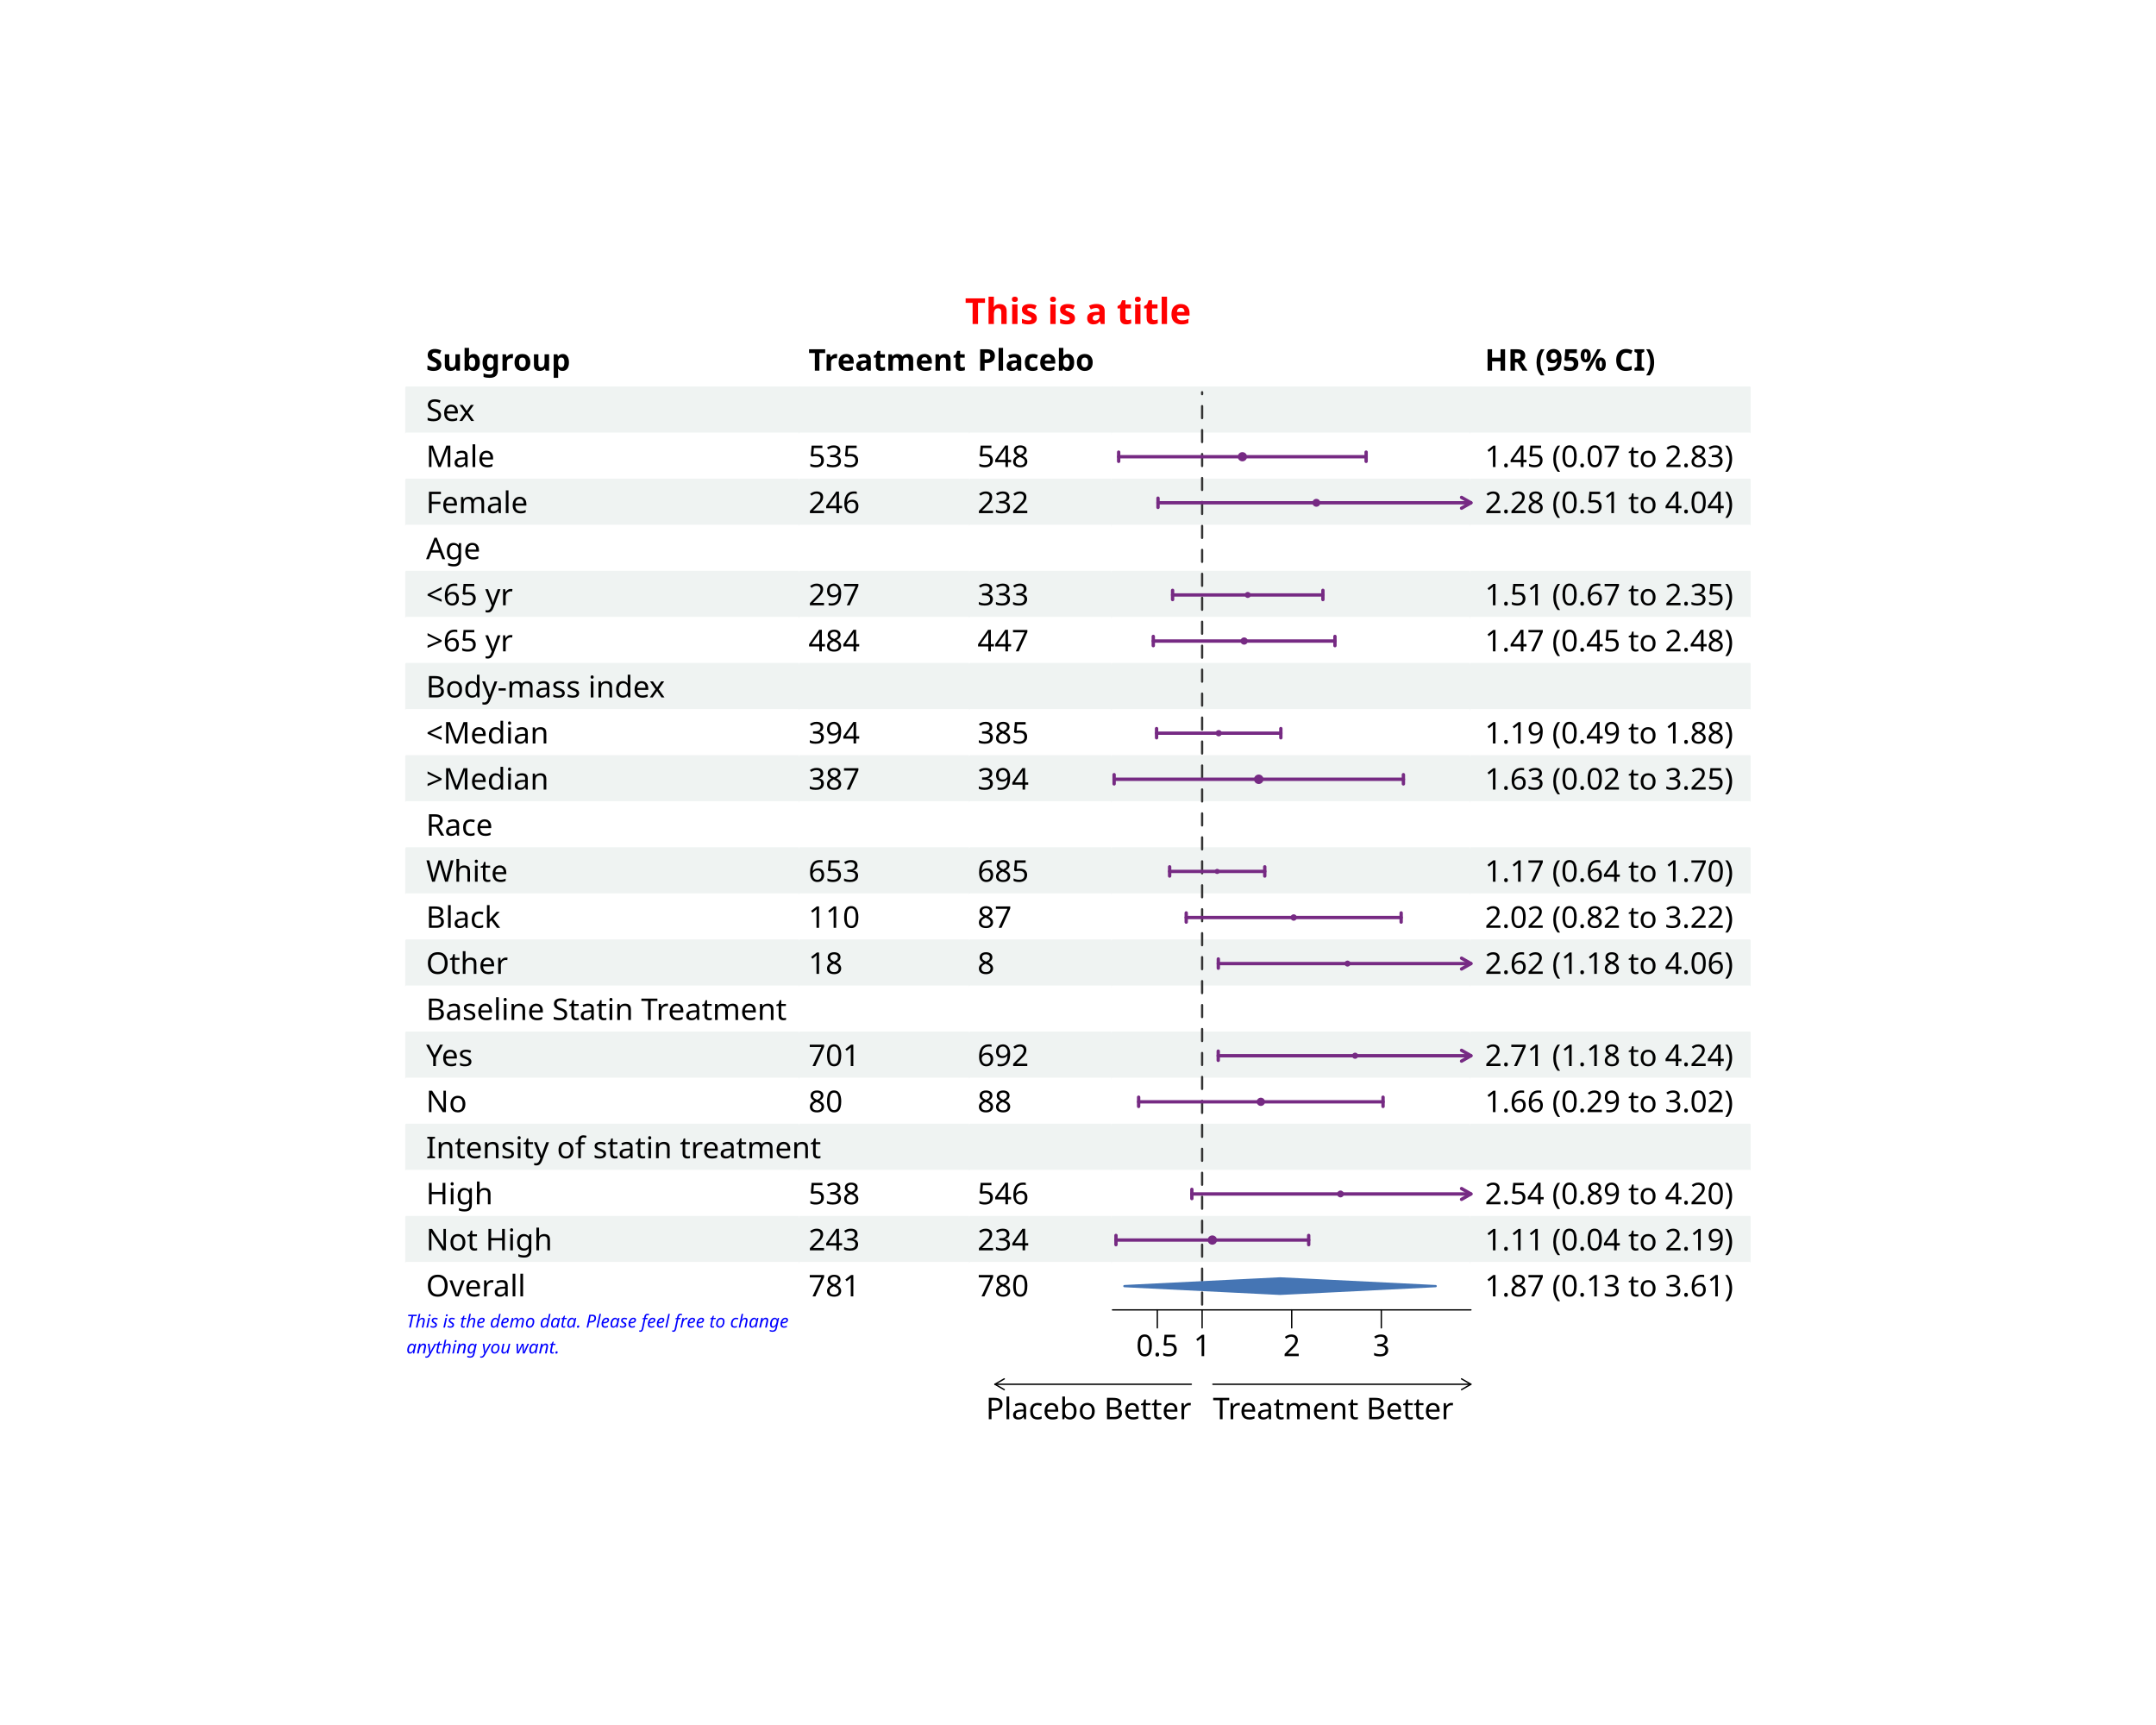
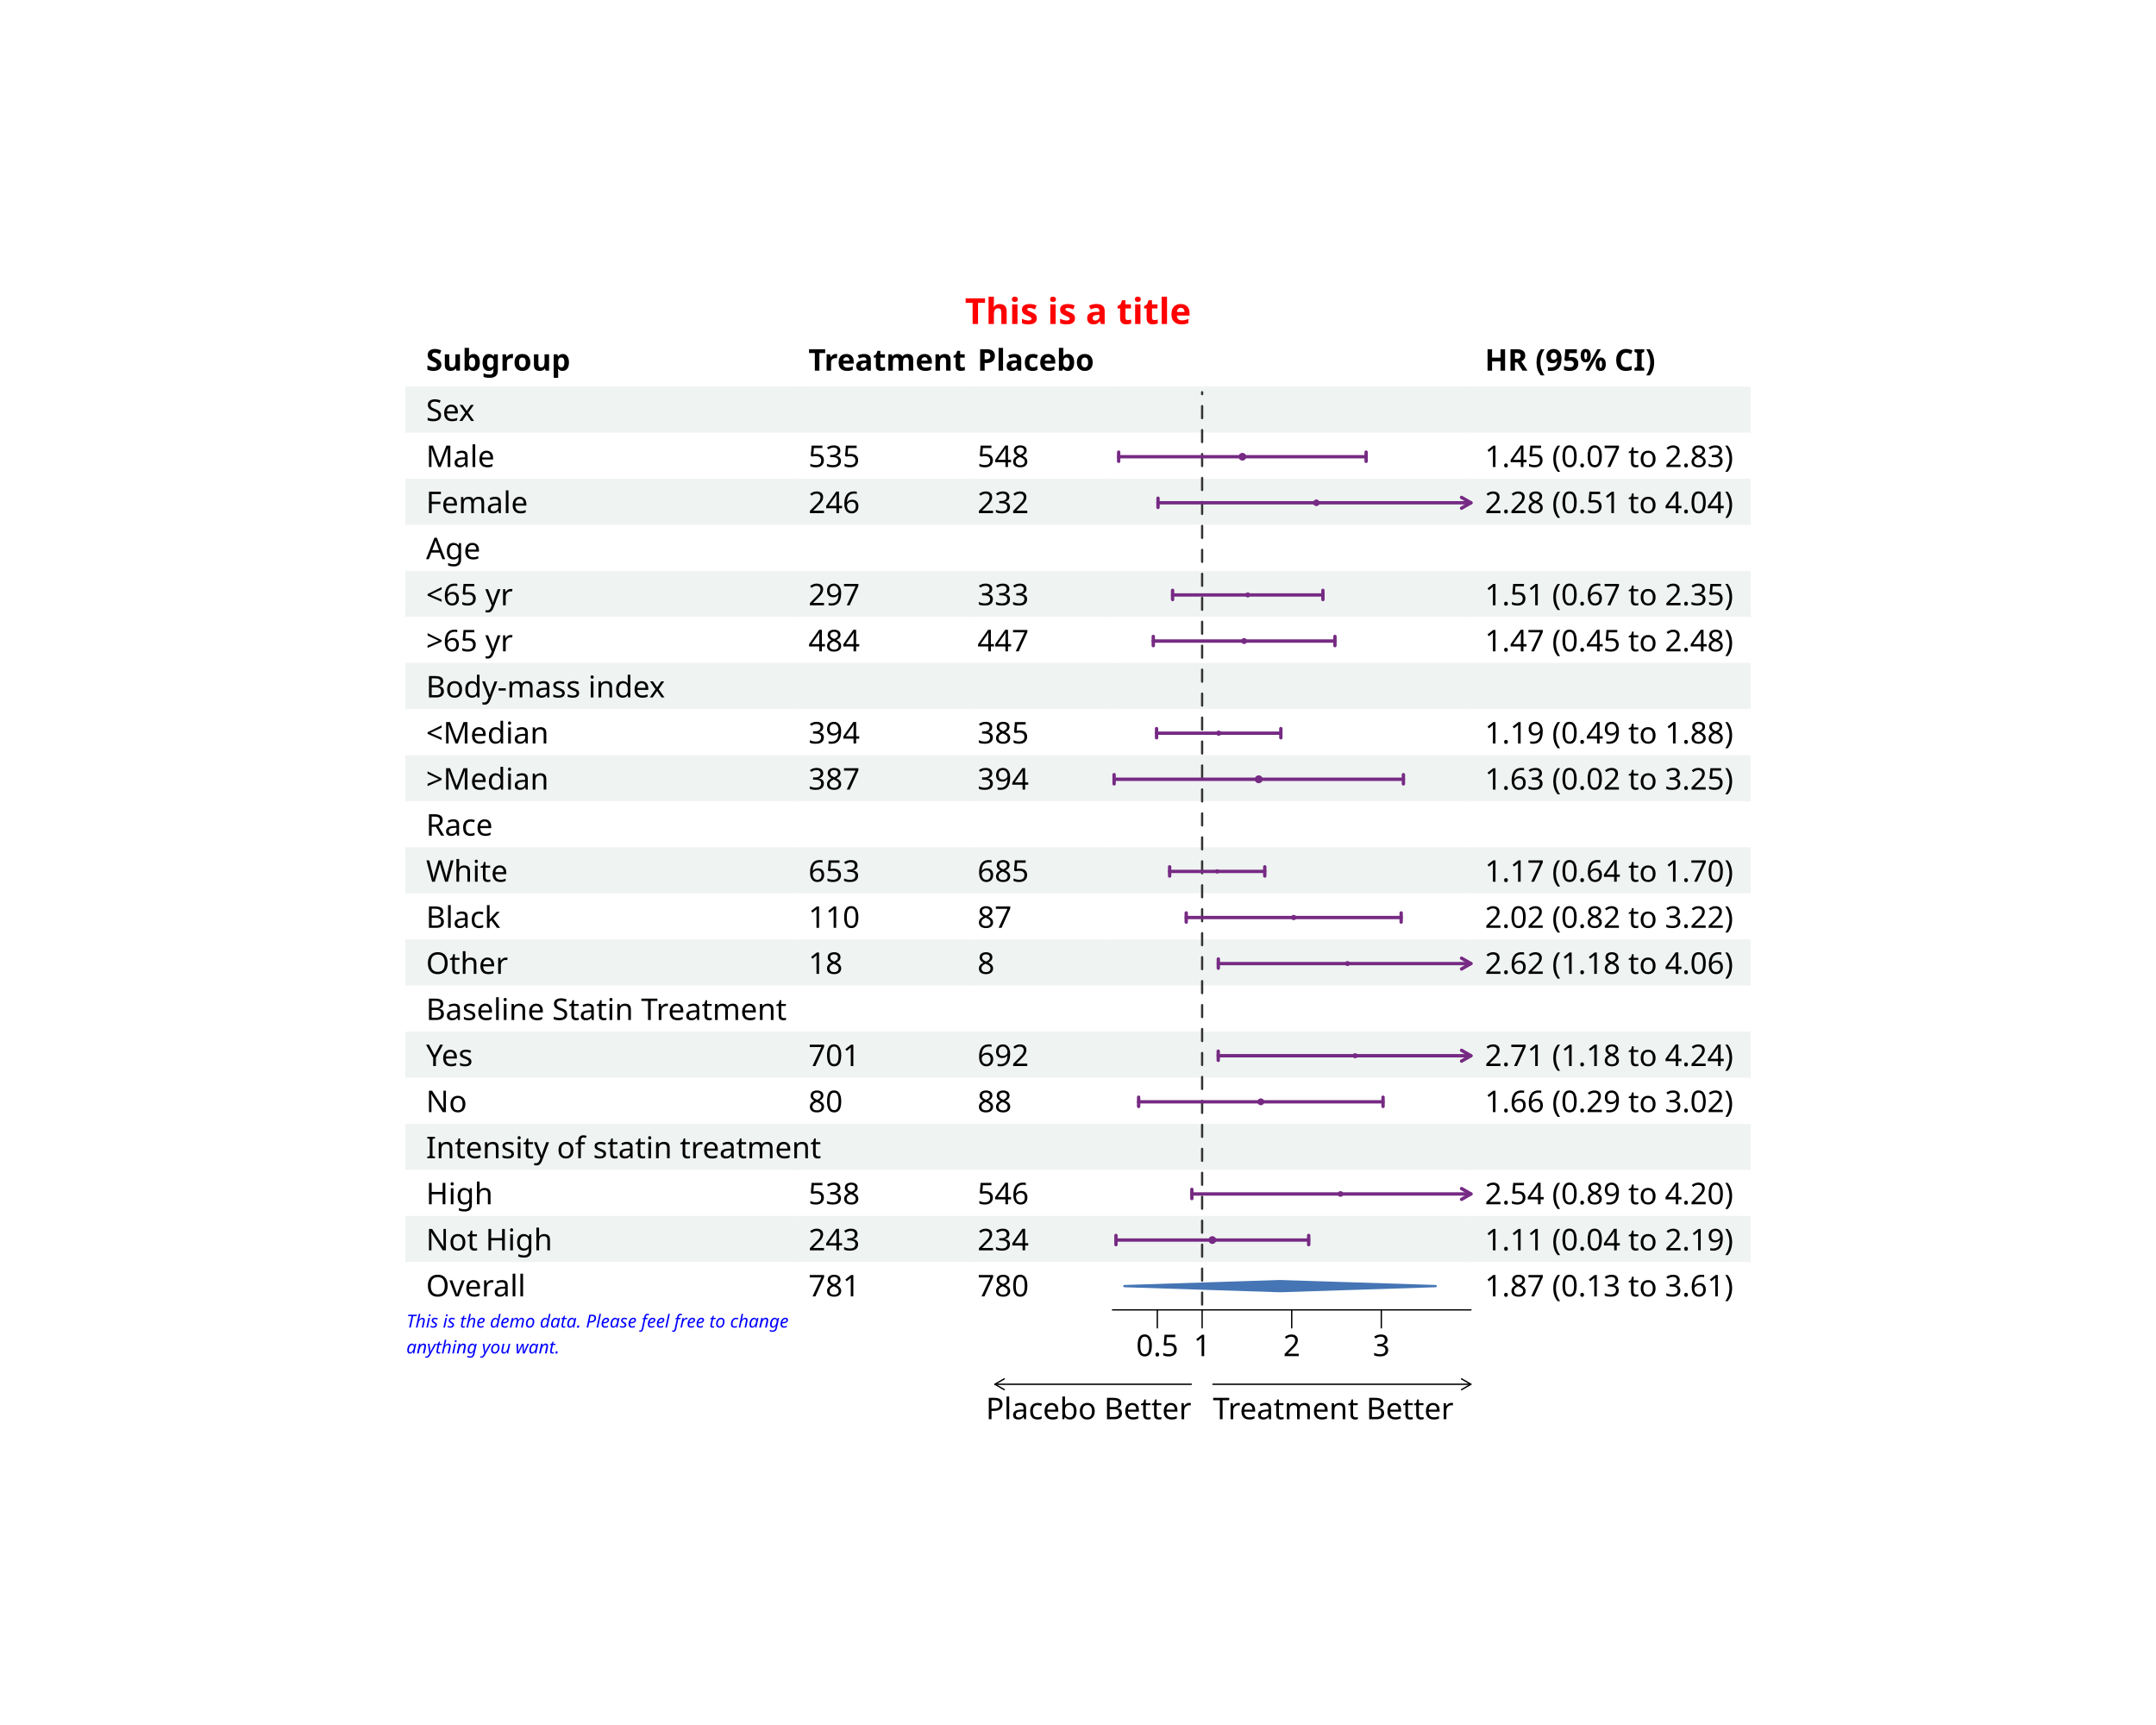
<svg xmlns="http://www.w3.org/2000/svg" class="svglite" data-engine-version="2.0" width="720.00pt" height="576.00pt" viewBox="0 0 720.00 576.00">
  <defs>
    <style type="text/css">
    .svglite line, .svglite polyline, .svglite polygon, .svglite path, .svglite rect, .svglite circle {
      fill: none;
      stroke: #000000;
      stroke-linecap: round;
      stroke-linejoin: round;
      stroke-miterlimit: 10.00;
    }
  </style>
  </defs>
  <rect width="100%" height="100%" style="stroke: none; fill: #FFFFFF;" />
  <defs>
    <clipPath id="cpMC4wMHw3MjAuMDB8MC4wMHw1NzYuMDA=">
      <rect x="0.00" y="0.00" width="720.00" height="576.00" />
    </clipPath>
  </defs>
  <g clip-path="url(#cpMC4wMHw3MjAuMDB8MC4wMHw1NzYuMDA=)">
    <rect x="135.72" y="111.21" width="131.41" height="18.22" style="stroke-width: 0.75; stroke: none; fill: #FFFFFF;" />
    <rect x="267.13" y="111.21" width="56.91" height="18.22" style="stroke-width: 0.75; stroke: none; fill: #FFFFFF;" />
    <rect x="324.05" y="111.21" width="47.48" height="18.22" style="stroke-width: 0.75; stroke: none; fill: #FFFFFF;" />
    <rect x="371.53" y="111.21" width="119.68" height="18.22" style="stroke-width: 0.75; stroke: none; fill: #FFFFFF;" />
    <rect x="491.21" y="111.21" width="93.06" height="18.22" style="stroke-width: 0.75; stroke: none; fill: #FFFFFF;" />
    <rect x="135.72" y="129.43" width="131.41" height="15.39" style="stroke-width: 0.75; stroke: #EFF3F2; fill: #EFF3F2;" />
    <rect x="135.72" y="144.81" width="131.41" height="15.39" style="stroke-width: 0.75; stroke: #FFFFFF; fill: #FFFFFF;" />
    <rect x="135.72" y="160.20" width="131.41" height="15.39" style="stroke-width: 0.75; stroke: #EFF3F2; fill: #EFF3F2;" />
    <rect x="135.72" y="175.59" width="131.41" height="15.39" style="stroke-width: 0.75; stroke: #FFFFFF; fill: #FFFFFF;" />
    <rect x="135.72" y="190.97" width="131.41" height="15.39" style="stroke-width: 0.75; stroke: #EFF3F2; fill: #EFF3F2;" />
    <rect x="135.72" y="206.36" width="131.41" height="15.39" style="stroke-width: 0.75; stroke: #FFFFFF; fill: #FFFFFF;" />
    <rect x="135.72" y="221.74" width="131.41" height="15.39" style="stroke-width: 0.75; stroke: #EFF3F2; fill: #EFF3F2;" />
    <rect x="135.72" y="237.13" width="131.41" height="15.39" style="stroke-width: 0.75; stroke: #FFFFFF; fill: #FFFFFF;" />
    <rect x="135.72" y="252.52" width="131.41" height="15.39" style="stroke-width: 0.75; stroke: #EFF3F2; fill: #EFF3F2;" />
    <rect x="135.72" y="267.90" width="131.41" height="15.39" style="stroke-width: 0.75; stroke: #FFFFFF; fill: #FFFFFF;" />
    <rect x="135.72" y="283.29" width="131.41" height="15.39" style="stroke-width: 0.75; stroke: #EFF3F2; fill: #EFF3F2;" />
    <rect x="135.72" y="298.67" width="131.41" height="15.39" style="stroke-width: 0.75; stroke: #FFFFFF; fill: #FFFFFF;" />
    <rect x="135.72" y="314.06" width="131.41" height="15.39" style="stroke-width: 0.75; stroke: #EFF3F2; fill: #EFF3F2;" />
    <rect x="135.72" y="329.44" width="131.41" height="15.39" style="stroke-width: 0.75; stroke: #FFFFFF; fill: #FFFFFF;" />
    <rect x="135.72" y="344.83" width="131.41" height="15.39" style="stroke-width: 0.75; stroke: #EFF3F2; fill: #EFF3F2;" />
    <rect x="135.72" y="360.22" width="131.41" height="15.39" style="stroke-width: 0.75; stroke: #FFFFFF; fill: #FFFFFF;" />
    <rect x="135.72" y="375.60" width="131.41" height="15.39" style="stroke-width: 0.75; stroke: #EFF3F2; fill: #EFF3F2;" />
    <rect x="135.72" y="390.99" width="131.41" height="15.39" style="stroke-width: 0.75; stroke: #FFFFFF; fill: #FFFFFF;" />
    <rect x="135.72" y="406.37" width="131.41" height="15.39" style="stroke-width: 0.75; stroke: #EFF3F2; fill: #EFF3F2;" />
    <rect x="135.72" y="421.76" width="131.41" height="15.39" style="stroke-width: 0.75; stroke: #FFFFFF; fill: #FFFFFF;" />
    <rect x="267.13" y="129.43" width="56.91" height="15.39" style="stroke-width: 0.75; stroke: #EFF3F2; fill: #EFF3F2;" />
    <rect x="267.13" y="144.81" width="56.91" height="15.39" style="stroke-width: 0.75; stroke: #FFFFFF; fill: #FFFFFF;" />
    <rect x="267.13" y="160.20" width="56.91" height="15.39" style="stroke-width: 0.75; stroke: #EFF3F2; fill: #EFF3F2;" />
    <rect x="267.13" y="175.59" width="56.91" height="15.39" style="stroke-width: 0.75; stroke: #FFFFFF; fill: #FFFFFF;" />
    <rect x="267.13" y="190.97" width="56.91" height="15.39" style="stroke-width: 0.75; stroke: #EFF3F2; fill: #EFF3F2;" />
    <rect x="267.13" y="206.36" width="56.91" height="15.39" style="stroke-width: 0.75; stroke: #FFFFFF; fill: #FFFFFF;" />
    <rect x="267.13" y="221.74" width="56.91" height="15.39" style="stroke-width: 0.75; stroke: #EFF3F2; fill: #EFF3F2;" />
    <rect x="267.13" y="237.13" width="56.91" height="15.39" style="stroke-width: 0.75; stroke: #FFFFFF; fill: #FFFFFF;" />
    <rect x="267.13" y="252.52" width="56.91" height="15.39" style="stroke-width: 0.75; stroke: #EFF3F2; fill: #EFF3F2;" />
    <rect x="267.13" y="267.90" width="56.91" height="15.39" style="stroke-width: 0.75; stroke: #FFFFFF; fill: #FFFFFF;" />
    <rect x="267.13" y="283.29" width="56.91" height="15.39" style="stroke-width: 0.75; stroke: #EFF3F2; fill: #EFF3F2;" />
    <rect x="267.13" y="298.67" width="56.91" height="15.39" style="stroke-width: 0.75; stroke: #FFFFFF; fill: #FFFFFF;" />
    <rect x="267.13" y="314.06" width="56.91" height="15.39" style="stroke-width: 0.75; stroke: #EFF3F2; fill: #EFF3F2;" />
    <rect x="267.13" y="329.44" width="56.91" height="15.39" style="stroke-width: 0.75; stroke: #FFFFFF; fill: #FFFFFF;" />
    <rect x="267.13" y="344.83" width="56.91" height="15.39" style="stroke-width: 0.75; stroke: #EFF3F2; fill: #EFF3F2;" />
    <rect x="267.13" y="360.22" width="56.91" height="15.39" style="stroke-width: 0.75; stroke: #FFFFFF; fill: #FFFFFF;" />
    <rect x="267.13" y="375.60" width="56.91" height="15.39" style="stroke-width: 0.75; stroke: #EFF3F2; fill: #EFF3F2;" />
    <rect x="267.13" y="390.99" width="56.91" height="15.39" style="stroke-width: 0.75; stroke: #FFFFFF; fill: #FFFFFF;" />
    <rect x="267.13" y="406.37" width="56.91" height="15.39" style="stroke-width: 0.75; stroke: #EFF3F2; fill: #EFF3F2;" />
    <rect x="267.13" y="421.76" width="56.91" height="15.39" style="stroke-width: 0.75; stroke: #FFFFFF; fill: #FFFFFF;" />
    <rect x="324.05" y="129.43" width="47.48" height="15.39" style="stroke-width: 0.75; stroke: #EFF3F2; fill: #EFF3F2;" />
    <rect x="324.05" y="144.81" width="47.48" height="15.39" style="stroke-width: 0.75; stroke: #FFFFFF; fill: #FFFFFF;" />
    <rect x="324.05" y="160.20" width="47.48" height="15.39" style="stroke-width: 0.75; stroke: #EFF3F2; fill: #EFF3F2;" />
    <rect x="324.05" y="175.59" width="47.48" height="15.39" style="stroke-width: 0.75; stroke: #FFFFFF; fill: #FFFFFF;" />
    <rect x="324.05" y="190.97" width="47.48" height="15.39" style="stroke-width: 0.75; stroke: #EFF3F2; fill: #EFF3F2;" />
    <rect x="324.05" y="206.36" width="47.48" height="15.39" style="stroke-width: 0.75; stroke: #FFFFFF; fill: #FFFFFF;" />
    <rect x="324.05" y="221.74" width="47.48" height="15.39" style="stroke-width: 0.75; stroke: #EFF3F2; fill: #EFF3F2;" />
    <rect x="324.05" y="237.13" width="47.48" height="15.39" style="stroke-width: 0.75; stroke: #FFFFFF; fill: #FFFFFF;" />
    <rect x="324.05" y="252.52" width="47.48" height="15.39" style="stroke-width: 0.75; stroke: #EFF3F2; fill: #EFF3F2;" />
    <rect x="324.05" y="267.90" width="47.48" height="15.39" style="stroke-width: 0.75; stroke: #FFFFFF; fill: #FFFFFF;" />
    <rect x="324.05" y="283.29" width="47.48" height="15.39" style="stroke-width: 0.75; stroke: #EFF3F2; fill: #EFF3F2;" />
    <rect x="324.05" y="298.67" width="47.48" height="15.39" style="stroke-width: 0.75; stroke: #FFFFFF; fill: #FFFFFF;" />
    <rect x="324.05" y="314.06" width="47.48" height="15.39" style="stroke-width: 0.75; stroke: #EFF3F2; fill: #EFF3F2;" />
    <rect x="324.05" y="329.44" width="47.48" height="15.39" style="stroke-width: 0.75; stroke: #FFFFFF; fill: #FFFFFF;" />
    <rect x="324.05" y="344.83" width="47.48" height="15.39" style="stroke-width: 0.75; stroke: #EFF3F2; fill: #EFF3F2;" />
    <rect x="324.05" y="360.22" width="47.48" height="15.39" style="stroke-width: 0.75; stroke: #FFFFFF; fill: #FFFFFF;" />
    <rect x="324.05" y="375.60" width="47.48" height="15.39" style="stroke-width: 0.75; stroke: #EFF3F2; fill: #EFF3F2;" />
    <rect x="324.05" y="390.99" width="47.48" height="15.39" style="stroke-width: 0.75; stroke: #FFFFFF; fill: #FFFFFF;" />
    <rect x="324.05" y="406.37" width="47.48" height="15.39" style="stroke-width: 0.75; stroke: #EFF3F2; fill: #EFF3F2;" />
    <rect x="324.05" y="421.76" width="47.48" height="15.39" style="stroke-width: 0.75; stroke: #FFFFFF; fill: #FFFFFF;" />
    <rect x="371.53" y="129.43" width="119.68" height="15.39" style="stroke-width: 0.75; stroke: #EFF3F2; fill: #EFF3F2;" />
    <rect x="371.53" y="144.81" width="119.68" height="15.39" style="stroke-width: 0.75; stroke: #FFFFFF; fill: #FFFFFF;" />
    <rect x="371.53" y="160.20" width="119.68" height="15.39" style="stroke-width: 0.75; stroke: #EFF3F2; fill: #EFF3F2;" />
    <rect x="371.53" y="175.59" width="119.68" height="15.39" style="stroke-width: 0.75; stroke: #FFFFFF; fill: #FFFFFF;" />
    <rect x="371.53" y="190.97" width="119.68" height="15.39" style="stroke-width: 0.75; stroke: #EFF3F2; fill: #EFF3F2;" />
    <rect x="371.53" y="206.36" width="119.68" height="15.39" style="stroke-width: 0.75; stroke: #FFFFFF; fill: #FFFFFF;" />
    <rect x="371.53" y="221.74" width="119.68" height="15.39" style="stroke-width: 0.75; stroke: #EFF3F2; fill: #EFF3F2;" />
    <rect x="371.53" y="237.13" width="119.68" height="15.39" style="stroke-width: 0.75; stroke: #FFFFFF; fill: #FFFFFF;" />
    <rect x="371.53" y="252.52" width="119.68" height="15.39" style="stroke-width: 0.75; stroke: #EFF3F2; fill: #EFF3F2;" />
    <rect x="371.53" y="267.90" width="119.68" height="15.39" style="stroke-width: 0.75; stroke: #FFFFFF; fill: #FFFFFF;" />
    <rect x="371.53" y="283.29" width="119.68" height="15.39" style="stroke-width: 0.75; stroke: #EFF3F2; fill: #EFF3F2;" />
    <rect x="371.53" y="298.67" width="119.68" height="15.39" style="stroke-width: 0.75; stroke: #FFFFFF; fill: #FFFFFF;" />
    <rect x="371.53" y="314.06" width="119.68" height="15.39" style="stroke-width: 0.75; stroke: #EFF3F2; fill: #EFF3F2;" />
    <rect x="371.53" y="329.44" width="119.68" height="15.39" style="stroke-width: 0.75; stroke: #FFFFFF; fill: #FFFFFF;" />
    <rect x="371.53" y="344.83" width="119.68" height="15.39" style="stroke-width: 0.75; stroke: #EFF3F2; fill: #EFF3F2;" />
    <rect x="371.53" y="360.22" width="119.68" height="15.39" style="stroke-width: 0.75; stroke: #FFFFFF; fill: #FFFFFF;" />
    <rect x="371.53" y="375.60" width="119.68" height="15.39" style="stroke-width: 0.75; stroke: #EFF3F2; fill: #EFF3F2;" />
    <rect x="371.53" y="390.99" width="119.68" height="15.39" style="stroke-width: 0.75; stroke: #FFFFFF; fill: #FFFFFF;" />
    <rect x="371.53" y="406.37" width="119.68" height="15.39" style="stroke-width: 0.75; stroke: #EFF3F2; fill: #EFF3F2;" />
    <rect x="371.53" y="421.76" width="119.68" height="15.39" style="stroke-width: 0.75; stroke: #FFFFFF; fill: #FFFFFF;" />
    <rect x="491.21" y="129.43" width="93.06" height="15.39" style="stroke-width: 0.75; stroke: #EFF3F2; fill: #EFF3F2;" />
    <rect x="491.21" y="144.81" width="93.06" height="15.39" style="stroke-width: 0.75; stroke: #FFFFFF; fill: #FFFFFF;" />
    <rect x="491.21" y="160.20" width="93.06" height="15.39" style="stroke-width: 0.75; stroke: #EFF3F2; fill: #EFF3F2;" />
    <rect x="491.21" y="175.59" width="93.06" height="15.39" style="stroke-width: 0.75; stroke: #FFFFFF; fill: #FFFFFF;" />
    <rect x="491.21" y="190.97" width="93.06" height="15.39" style="stroke-width: 0.75; stroke: #EFF3F2; fill: #EFF3F2;" />
    <rect x="491.21" y="206.36" width="93.06" height="15.39" style="stroke-width: 0.75; stroke: #FFFFFF; fill: #FFFFFF;" />
    <rect x="491.21" y="221.74" width="93.06" height="15.39" style="stroke-width: 0.75; stroke: #EFF3F2; fill: #EFF3F2;" />
    <rect x="491.21" y="237.13" width="93.06" height="15.39" style="stroke-width: 0.75; stroke: #FFFFFF; fill: #FFFFFF;" />
    <rect x="491.21" y="252.52" width="93.06" height="15.39" style="stroke-width: 0.75; stroke: #EFF3F2; fill: #EFF3F2;" />
    <rect x="491.21" y="267.90" width="93.06" height="15.39" style="stroke-width: 0.75; stroke: #FFFFFF; fill: #FFFFFF;" />
    <rect x="491.21" y="283.29" width="93.06" height="15.39" style="stroke-width: 0.75; stroke: #EFF3F2; fill: #EFF3F2;" />
    <rect x="491.21" y="298.67" width="93.06" height="15.39" style="stroke-width: 0.75; stroke: #FFFFFF; fill: #FFFFFF;" />
    <rect x="491.21" y="314.06" width="93.06" height="15.39" style="stroke-width: 0.75; stroke: #EFF3F2; fill: #EFF3F2;" />
    <rect x="491.21" y="329.44" width="93.06" height="15.39" style="stroke-width: 0.75; stroke: #FFFFFF; fill: #FFFFFF;" />
    <rect x="491.21" y="344.83" width="93.06" height="15.39" style="stroke-width: 0.75; stroke: #EFF3F2; fill: #EFF3F2;" />
    <rect x="491.21" y="360.22" width="93.06" height="15.39" style="stroke-width: 0.75; stroke: #FFFFFF; fill: #FFFFFF;" />
    <rect x="491.21" y="375.60" width="93.06" height="15.39" style="stroke-width: 0.75; stroke: #EFF3F2; fill: #EFF3F2;" />
    <rect x="491.21" y="390.99" width="93.06" height="15.39" style="stroke-width: 0.75; stroke: #FFFFFF; fill: #FFFFFF;" />
    <rect x="491.21" y="406.37" width="93.06" height="15.39" style="stroke-width: 0.75; stroke: #EFF3F2; fill: #EFF3F2;" />
    <rect x="491.21" y="421.76" width="93.06" height="15.39" style="stroke-width: 0.75; stroke: #FFFFFF; fill: #FFFFFF;" />
    <text x="142.29" y="123.76" style="font-size: 10.00px; font-weight: bold; font-family: sans;" textLength="43.37px" lengthAdjust="spacingAndGlyphs">Subgroup</text>
    <text x="142.29" y="140.56" style="font-size: 10.00px; font-family: sans;" textLength="17.24px" lengthAdjust="spacingAndGlyphs">Sex</text>
    <text x="269.98" y="123.76" style="font-size: 10.00px; font-weight: bold; font-family: sans;" textLength="45.58px" lengthAdjust="spacingAndGlyphs">Treatment</text>
    <text x="142.29" y="155.95" style="font-size: 10.00px; font-family: sans;" textLength="35.57px" lengthAdjust="spacingAndGlyphs">     Male</text>
    <text x="326.42" y="123.76" style="font-size: 10.00px; font-weight: bold; font-family: sans;" textLength="36.14px" lengthAdjust="spacingAndGlyphs">Placebo</text>
    <text x="142.29" y="171.33" style="font-size: 10.00px; font-family: sans;" textLength="47.24px" lengthAdjust="spacingAndGlyphs">     Female</text>
    <text x="377.52" y="123.76" style="font-size: 10.00px; font-weight: bold; font-family: sans;" textLength="2.78px" lengthAdjust="spacingAndGlyphs"> </text>
    <text x="142.29" y="186.72" style="font-size: 10.00px; font-family: sans;" textLength="17.80px" lengthAdjust="spacingAndGlyphs">Age</text>
    <text x="495.87" y="123.76" style="font-size: 10.00px; font-weight: bold; font-family: sans;" textLength="56.68px" lengthAdjust="spacingAndGlyphs">HR (95% CI)</text>
    <text x="142.29" y="202.11" style="font-size: 10.00px; font-family: sans;" textLength="41.97px" lengthAdjust="spacingAndGlyphs">     &lt;65 yr</text>
    <text x="142.29" y="217.49" style="font-size: 10.00px; font-family: sans;" textLength="41.97px" lengthAdjust="spacingAndGlyphs">     &gt;65 yr</text>
    <text x="142.29" y="232.88" style="font-size: 10.00px; font-family: sans;" textLength="76.72px" lengthAdjust="spacingAndGlyphs">Body-mass index</text>
    <text x="142.29" y="248.26" style="font-size: 10.00px; font-family: sans;" textLength="52.54px" lengthAdjust="spacingAndGlyphs">     &lt;Median</text>
    <text x="142.29" y="263.65" style="font-size: 10.00px; font-family: sans;" textLength="52.54px" lengthAdjust="spacingAndGlyphs">     &gt;Median</text>
    <text x="142.29" y="279.03" style="font-size: 10.00px; font-family: sans;" textLength="23.35px" lengthAdjust="spacingAndGlyphs">Race</text>
    <text x="142.29" y="294.42" style="font-size: 10.00px; font-family: sans;" textLength="39.45px" lengthAdjust="spacingAndGlyphs">     White</text>
    <text x="142.29" y="309.81" style="font-size: 10.00px; font-family: sans;" textLength="38.35px" lengthAdjust="spacingAndGlyphs">     Black</text>
    <text x="142.29" y="325.19" style="font-size: 10.00px; font-family: sans;" textLength="38.90px" lengthAdjust="spacingAndGlyphs">     Other</text>
    <text x="142.29" y="340.58" style="font-size: 10.00px; font-family: sans;" textLength="115.07px" lengthAdjust="spacingAndGlyphs">Baseline Statin Treatment</text>
    <text x="142.29" y="355.96" style="font-size: 10.00px; font-family: sans;" textLength="31.13px" lengthAdjust="spacingAndGlyphs">     Yes</text>
    <text x="142.29" y="371.35" style="font-size: 10.00px; font-family: sans;" textLength="26.68px" lengthAdjust="spacingAndGlyphs">     No</text>
    <text x="142.29" y="386.74" style="font-size: 10.00px; font-family: sans;" textLength="120.07px" lengthAdjust="spacingAndGlyphs">Intensity of statin treatment</text>
    <text x="142.29" y="402.12" style="font-size: 10.00px; font-family: sans;" textLength="34.46px" lengthAdjust="spacingAndGlyphs">     High</text>
    <text x="142.29" y="417.51" style="font-size: 10.00px; font-family: sans;" textLength="52.80px" lengthAdjust="spacingAndGlyphs">     Not High</text>
    <text x="142.29" y="432.89" style="font-size: 10.00px; font-family: sans;" textLength="31.68px" lengthAdjust="spacingAndGlyphs">Overall</text>
    <text x="269.98" y="155.95" style="font-size: 10.00px; font-family: sans;" textLength="16.69px" lengthAdjust="spacingAndGlyphs">535</text>
    <text x="269.98" y="171.33" style="font-size: 10.00px; font-family: sans;" textLength="16.69px" lengthAdjust="spacingAndGlyphs">246</text>
    <text x="269.98" y="202.11" style="font-size: 10.00px; font-family: sans;" textLength="16.69px" lengthAdjust="spacingAndGlyphs">297</text>
    <text x="269.98" y="217.49" style="font-size: 10.00px; font-family: sans;" textLength="16.69px" lengthAdjust="spacingAndGlyphs">484</text>
    <text x="269.98" y="248.26" style="font-size: 10.00px; font-family: sans;" textLength="16.69px" lengthAdjust="spacingAndGlyphs">394</text>
    <text x="269.98" y="263.65" style="font-size: 10.00px; font-family: sans;" textLength="16.69px" lengthAdjust="spacingAndGlyphs">387</text>
    <text x="269.98" y="294.42" style="font-size: 10.00px; font-family: sans;" textLength="16.69px" lengthAdjust="spacingAndGlyphs">653</text>
    <text x="269.98" y="309.81" style="font-size: 10.00px; font-family: sans;" textLength="16.69px" lengthAdjust="spacingAndGlyphs">110</text>
    <text x="269.98" y="325.19" style="font-size: 10.00px; font-family: sans;" textLength="11.12px" lengthAdjust="spacingAndGlyphs">18</text>
    <text x="269.98" y="355.96" style="font-size: 10.00px; font-family: sans;" textLength="16.69px" lengthAdjust="spacingAndGlyphs">701</text>
    <text x="269.98" y="371.35" style="font-size: 10.00px; font-family: sans;" textLength="11.12px" lengthAdjust="spacingAndGlyphs">80</text>
    <text x="269.98" y="402.12" style="font-size: 10.00px; font-family: sans;" textLength="16.69px" lengthAdjust="spacingAndGlyphs">538</text>
    <text x="269.98" y="417.51" style="font-size: 10.00px; font-family: sans;" textLength="16.69px" lengthAdjust="spacingAndGlyphs">243</text>
    <text x="269.98" y="432.89" style="font-size: 10.00px; font-family: sans;" textLength="16.69px" lengthAdjust="spacingAndGlyphs">781</text>
    <text x="326.42" y="155.95" style="font-size: 10.00px; font-family: sans;" textLength="16.69px" lengthAdjust="spacingAndGlyphs">548</text>
    <text x="326.42" y="171.33" style="font-size: 10.00px; font-family: sans;" textLength="16.69px" lengthAdjust="spacingAndGlyphs">232</text>
    <text x="326.42" y="202.11" style="font-size: 10.00px; font-family: sans;" textLength="16.69px" lengthAdjust="spacingAndGlyphs">333</text>
    <text x="326.42" y="217.49" style="font-size: 10.00px; font-family: sans;" textLength="16.69px" lengthAdjust="spacingAndGlyphs">447</text>
    <text x="326.42" y="248.26" style="font-size: 10.00px; font-family: sans;" textLength="16.69px" lengthAdjust="spacingAndGlyphs">385</text>
    <text x="326.42" y="263.65" style="font-size: 10.00px; font-family: sans;" textLength="16.69px" lengthAdjust="spacingAndGlyphs">394</text>
    <text x="326.42" y="294.42" style="font-size: 10.00px; font-family: sans;" textLength="16.69px" lengthAdjust="spacingAndGlyphs">685</text>
    <text x="326.42" y="309.81" style="font-size: 10.00px; font-family: sans;" textLength="11.12px" lengthAdjust="spacingAndGlyphs">87</text>
    <text x="326.42" y="325.19" style="font-size: 10.00px; font-family: sans;" textLength="5.56px" lengthAdjust="spacingAndGlyphs">8</text>
    <text x="326.42" y="355.96" style="font-size: 10.00px; font-family: sans;" textLength="16.69px" lengthAdjust="spacingAndGlyphs">692</text>
    <text x="326.42" y="371.35" style="font-size: 10.00px; font-family: sans;" textLength="11.12px" lengthAdjust="spacingAndGlyphs">88</text>
    <text x="326.42" y="402.12" style="font-size: 10.00px; font-family: sans;" textLength="16.69px" lengthAdjust="spacingAndGlyphs">546</text>
    <text x="326.42" y="417.51" style="font-size: 10.00px; font-family: sans;" textLength="16.69px" lengthAdjust="spacingAndGlyphs">234</text>
    <text x="326.42" y="432.89" style="font-size: 10.00px; font-family: sans;" textLength="16.69px" lengthAdjust="spacingAndGlyphs">780</text>
    <text x="377.52" y="140.56" style="font-size: 10.00px; font-family: sans;" textLength="108.34px" lengthAdjust="spacingAndGlyphs">                                       </text>
    <text x="377.52" y="155.95" style="font-size: 10.00px; font-family: sans;" textLength="108.34px" lengthAdjust="spacingAndGlyphs">                                       </text>
    <text x="377.52" y="171.33" style="font-size: 10.00px; font-family: sans;" textLength="108.34px" lengthAdjust="spacingAndGlyphs">                                       </text>
    <text x="377.52" y="186.72" style="font-size: 10.00px; font-family: sans;" textLength="108.34px" lengthAdjust="spacingAndGlyphs">                                       </text>
    <text x="377.52" y="202.11" style="font-size: 10.00px; font-family: sans;" textLength="108.34px" lengthAdjust="spacingAndGlyphs">                                       </text>
    <text x="377.52" y="217.49" style="font-size: 10.00px; font-family: sans;" textLength="108.34px" lengthAdjust="spacingAndGlyphs">                                       </text>
    <text x="377.52" y="232.88" style="font-size: 10.00px; font-family: sans;" textLength="108.34px" lengthAdjust="spacingAndGlyphs">                                       </text>
    <text x="377.52" y="248.26" style="font-size: 10.00px; font-family: sans;" textLength="108.34px" lengthAdjust="spacingAndGlyphs">                                       </text>
    <text x="377.52" y="263.65" style="font-size: 10.00px; font-family: sans;" textLength="108.34px" lengthAdjust="spacingAndGlyphs">                                       </text>
    <text x="377.52" y="279.03" style="font-size: 10.00px; font-family: sans;" textLength="108.34px" lengthAdjust="spacingAndGlyphs">                                       </text>
    <text x="377.52" y="294.42" style="font-size: 10.00px; font-family: sans;" textLength="108.34px" lengthAdjust="spacingAndGlyphs">                                       </text>
    <text x="377.52" y="309.81" style="font-size: 10.00px; font-family: sans;" textLength="108.34px" lengthAdjust="spacingAndGlyphs">                                       </text>
    <text x="377.52" y="325.19" style="font-size: 10.00px; font-family: sans;" textLength="108.34px" lengthAdjust="spacingAndGlyphs">                                       </text>
    <text x="377.52" y="340.58" style="font-size: 10.00px; font-family: sans;" textLength="108.34px" lengthAdjust="spacingAndGlyphs">                                       </text>
    <text x="377.52" y="355.96" style="font-size: 10.00px; font-family: sans;" textLength="108.34px" lengthAdjust="spacingAndGlyphs">                                       </text>
    <text x="377.52" y="371.35" style="font-size: 10.00px; font-family: sans;" textLength="108.34px" lengthAdjust="spacingAndGlyphs">                                       </text>
    <text x="377.52" y="386.74" style="font-size: 10.00px; font-family: sans;" textLength="108.34px" lengthAdjust="spacingAndGlyphs">                                       </text>
    <text x="377.52" y="402.12" style="font-size: 10.00px; font-family: sans;" textLength="108.34px" lengthAdjust="spacingAndGlyphs">                                       </text>
    <text x="377.52" y="417.51" style="font-size: 10.00px; font-family: sans;" textLength="108.34px" lengthAdjust="spacingAndGlyphs">                                       </text>
    <text x="377.52" y="432.89" style="font-size: 10.00px; font-family: sans;" textLength="108.34px" lengthAdjust="spacingAndGlyphs">                                       </text>
    <text x="495.87" y="155.95" style="font-size: 10.00px; font-family: sans;" textLength="81.73px" lengthAdjust="spacingAndGlyphs">1.45 (0.07 to 2.83)</text>
    <text x="495.87" y="171.33" style="font-size: 10.00px; font-family: sans;" textLength="81.73px" lengthAdjust="spacingAndGlyphs">2.28 (0.51 to 4.04)</text>
    <text x="495.87" y="202.11" style="font-size: 10.00px; font-family: sans;" textLength="81.73px" lengthAdjust="spacingAndGlyphs">1.51 (0.67 to 2.35)</text>
    <text x="495.87" y="217.49" style="font-size: 10.00px; font-family: sans;" textLength="81.73px" lengthAdjust="spacingAndGlyphs">1.47 (0.45 to 2.48)</text>
    <text x="495.87" y="248.26" style="font-size: 10.00px; font-family: sans;" textLength="81.73px" lengthAdjust="spacingAndGlyphs">1.19 (0.49 to 1.88)</text>
    <text x="495.87" y="263.65" style="font-size: 10.00px; font-family: sans;" textLength="81.73px" lengthAdjust="spacingAndGlyphs">1.63 (0.02 to 3.25)</text>
    <text x="495.87" y="294.42" style="font-size: 10.00px; font-family: sans;" textLength="81.73px" lengthAdjust="spacingAndGlyphs">1.17 (0.64 to 1.70)</text>
    <text x="495.87" y="309.81" style="font-size: 10.00px; font-family: sans;" textLength="81.73px" lengthAdjust="spacingAndGlyphs">2.02 (0.82 to 3.22)</text>
    <text x="495.87" y="325.19" style="font-size: 10.00px; font-family: sans;" textLength="81.73px" lengthAdjust="spacingAndGlyphs">2.62 (1.18 to 4.06)</text>
    <text x="495.87" y="355.96" style="font-size: 10.00px; font-family: sans;" textLength="81.73px" lengthAdjust="spacingAndGlyphs">2.71 (1.18 to 4.24)</text>
    <text x="495.87" y="371.35" style="font-size: 10.00px; font-family: sans;" textLength="81.73px" lengthAdjust="spacingAndGlyphs">1.66 (0.29 to 3.02)</text>
    <text x="495.87" y="402.12" style="font-size: 10.00px; font-family: sans;" textLength="81.73px" lengthAdjust="spacingAndGlyphs">2.54 (0.89 to 4.20)</text>
    <text x="495.87" y="417.51" style="font-size: 10.00px; font-family: sans;" textLength="81.73px" lengthAdjust="spacingAndGlyphs">1.11 (0.04 to 2.19)</text>
    <text x="495.87" y="432.89" style="font-size: 10.00px; font-family: sans;" textLength="81.73px" lengthAdjust="spacingAndGlyphs">1.87 (0.13 to 3.61)</text>
    <line x1="401.45" y1="435.61" x2="401.45" y2="130.97" style="stroke-width: 0.75; stroke: #333333; stroke-dasharray: 4.00,4.00;" />
    <polyline points="373.58,152.51 456.22,152.51 " style="stroke-width: 1.12; stroke: #762A83;" />
    <line x1="373.58" y1="154.05" x2="373.58" y2="150.97" style="stroke-width: 1.12; stroke: #762A83;" />
    <line x1="456.22" y1="154.05" x2="456.22" y2="150.97" style="stroke-width: 1.12; stroke: #762A83;" />
-     <circle cx="414.90" cy="152.51" r="1.54" style="stroke-width: 1.12; stroke: none; fill: #762A83;" />
+     <circle cx="414.90" cy="152.51" r="1.28" style="stroke-width: 1.12; stroke: none; fill: #762A83;" />
    <polyline points="386.72,167.89 491.21,167.89 " style="stroke-width: 1.12; stroke: #762A83;" />
    <polyline points="488.09,169.69 491.21,167.89 488.09,166.09 " style="stroke-width: 1.12; stroke: #762A83;" />
    <line x1="386.72" y1="169.43" x2="386.72" y2="166.35" style="stroke-width: 1.12; stroke: #762A83;" />
-     <circle cx="439.60" cy="167.89" r="1.32" style="stroke-width: 1.12; stroke: none; fill: #762A83;" />
+     <circle cx="439.60" cy="167.89" r="1.10" style="stroke-width: 1.12; stroke: none; fill: #762A83;" />
    <polyline points="391.59,198.66 441.79,198.66 " style="stroke-width: 1.12; stroke: #762A83;" />
    <line x1="391.59" y1="200.20" x2="391.59" y2="197.13" style="stroke-width: 1.12; stroke: #762A83;" />
    <line x1="441.79" y1="200.20" x2="441.79" y2="197.13" style="stroke-width: 1.12; stroke: #762A83;" />
-     <circle cx="416.69" cy="198.66" r="1.01" style="stroke-width: 1.12; stroke: none; fill: #762A83;" />
+     <circle cx="416.69" cy="198.66" r="0.85" style="stroke-width: 1.12; stroke: none; fill: #762A83;" />
    <polyline points="385.14,214.05 445.81,214.05 " style="stroke-width: 1.12; stroke: #762A83;" />
    <line x1="385.14" y1="215.59" x2="385.14" y2="212.51" style="stroke-width: 1.12; stroke: #762A83;" />
    <line x1="445.81" y1="215.59" x2="445.81" y2="212.51" style="stroke-width: 1.12; stroke: #762A83;" />
-     <circle cx="415.48" cy="214.05" r="1.21" style="stroke-width: 1.12; stroke: none; fill: #762A83;" />
+     <circle cx="415.48" cy="214.05" r="1.00" style="stroke-width: 1.12; stroke: none; fill: #762A83;" />
    <polyline points="386.24,244.82 427.74,244.82 " style="stroke-width: 1.12; stroke: #762A83;" />
    <line x1="386.24" y1="246.36" x2="386.24" y2="243.28" style="stroke-width: 1.12; stroke: #762A83;" />
    <line x1="427.74" y1="246.36" x2="427.74" y2="243.28" style="stroke-width: 1.12; stroke: #762A83;" />
-     <circle cx="406.99" cy="244.82" r="1.06" style="stroke-width: 1.12; stroke: none; fill: #762A83;" />
+     <circle cx="406.99" cy="244.82" r="0.88" style="stroke-width: 1.12; stroke: none; fill: #762A83;" />
    <polyline points="372.06,260.21 468.67,260.21 " style="stroke-width: 1.12; stroke: #762A83;" />
    <line x1="372.06" y1="261.75" x2="372.06" y2="258.67" style="stroke-width: 1.12; stroke: #762A83;" />
    <line x1="468.67" y1="261.75" x2="468.67" y2="258.67" style="stroke-width: 1.12; stroke: #762A83;" />
-     <circle cx="420.36" cy="260.21" r="1.58" style="stroke-width: 1.12; stroke: none; fill: #762A83;" />
+     <circle cx="420.36" cy="260.21" r="1.32" style="stroke-width: 1.12; stroke: none; fill: #762A83;" />
    <polyline points="390.60,290.98 422.37,290.98 " style="stroke-width: 1.12; stroke: #762A83;" />
    <line x1="390.60" y1="292.52" x2="390.60" y2="289.44" style="stroke-width: 1.12; stroke: #762A83;" />
    <line x1="422.37" y1="292.52" x2="422.37" y2="289.44" style="stroke-width: 1.12; stroke: #762A83;" />
-     <circle cx="406.48" cy="290.98" r="0.86" style="stroke-width: 1.12; stroke: none; fill: #762A83;" />
+     <circle cx="406.48" cy="290.98" r="0.72" style="stroke-width: 1.12; stroke: none; fill: #762A83;" />
    <polyline points="396.14,306.37 467.92,306.37 " style="stroke-width: 1.12; stroke: #762A83;" />
    <line x1="396.14" y1="307.90" x2="396.14" y2="304.83" style="stroke-width: 1.12; stroke: #762A83;" />
    <line x1="467.92" y1="307.90" x2="467.92" y2="304.83" style="stroke-width: 1.12; stroke: #762A83;" />
-     <circle cx="432.03" cy="306.37" r="1.07" style="stroke-width: 1.12; stroke: none; fill: #762A83;" />
+     <circle cx="432.03" cy="306.37" r="0.89" style="stroke-width: 1.12; stroke: none; fill: #762A83;" />
    <polyline points="406.86,321.75 491.21,321.75 " style="stroke-width: 1.12; stroke: #762A83;" />
    <polyline points="488.09,323.55 491.21,321.75 488.09,319.95 " style="stroke-width: 1.12; stroke: #762A83;" />
    <line x1="406.86" y1="323.29" x2="406.86" y2="320.21" style="stroke-width: 1.12; stroke: #762A83;" />
-     <circle cx="450.00" cy="321.75" r="1.01" style="stroke-width: 1.12; stroke: none; fill: #762A83;" />
+     <circle cx="450.00" cy="321.75" r="0.84" style="stroke-width: 1.12; stroke: none; fill: #762A83;" />
    <polyline points="406.83,352.52 491.21,352.52 " style="stroke-width: 1.12; stroke: #762A83;" />
    <polyline points="488.09,354.32 491.21,352.52 488.09,350.72 " style="stroke-width: 1.12; stroke: #762A83;" />
    <line x1="406.83" y1="354.06" x2="406.83" y2="350.99" style="stroke-width: 1.12; stroke: #762A83;" />
-     <circle cx="452.54" cy="352.52" r="1.03" style="stroke-width: 1.12; stroke: none; fill: #762A83;" />
+     <circle cx="452.54" cy="352.52" r="0.86" style="stroke-width: 1.12; stroke: none; fill: #762A83;" />
    <polyline points="380.25,367.91 461.87,367.91 " style="stroke-width: 1.12; stroke: #762A83;" />
    <line x1="380.25" y1="369.45" x2="380.25" y2="366.37" style="stroke-width: 1.12; stroke: #762A83;" />
    <line x1="461.87" y1="369.45" x2="461.87" y2="366.37" style="stroke-width: 1.12; stroke: #762A83;" />
-     <circle cx="421.06" cy="367.91" r="1.38" style="stroke-width: 1.12; stroke: none; fill: #762A83;" />
+     <circle cx="421.06" cy="367.91" r="1.15" style="stroke-width: 1.12; stroke: none; fill: #762A83;" />
    <polyline points="398.02,398.68 491.21,398.68 " style="stroke-width: 1.12; stroke: #762A83;" />
    <polyline points="488.09,400.48 491.21,398.68 488.09,396.88 " style="stroke-width: 1.12; stroke: #762A83;" />
    <line x1="398.02" y1="400.22" x2="398.02" y2="397.14" style="stroke-width: 1.12; stroke: #762A83;" />
-     <circle cx="447.66" cy="398.68" r="1.15" style="stroke-width: 1.12; stroke: none; fill: #762A83;" />
+     <circle cx="447.66" cy="398.68" r="0.96" style="stroke-width: 1.12; stroke: none; fill: #762A83;" />
    <polyline points="372.68,414.07 437.04,414.07 " style="stroke-width: 1.12; stroke: #762A83;" />
    <line x1="372.68" y1="415.61" x2="372.68" y2="412.53" style="stroke-width: 1.12; stroke: #762A83;" />
    <line x1="437.04" y1="415.61" x2="437.04" y2="412.53" style="stroke-width: 1.12; stroke: #762A83;" />
-     <circle cx="404.86" cy="414.07" r="1.55" style="stroke-width: 1.12; stroke: none; fill: #762A83;" />
-     <polygon points="375.49,429.45 427.47,426.87 479.45,429.45 427.47,432.03 " style="stroke-width: 0.75; stroke: #4575B4; fill: #4575B4;" />
+     <circle cx="404.86" cy="414.07" r="1.29" style="stroke-width: 1.12; stroke: none; fill: #762A83;" />
+     <polygon points="375.49,429.45 427.47,427.78 479.45,429.45 427.47,431.13 " style="stroke-width: 0.75; stroke: #4575B4; fill: #4575B4;" />
    <text x="135.72" y="443.28" style="font-size: 6.00px; font-style: italic; fill: #0000FF; font-family: sans;" textLength="130.42px" lengthAdjust="spacingAndGlyphs">This is the demo data. Please feel free to change</text>
    <text x="135.72" y="451.92" style="font-size: 6.00px; font-style: italic; fill: #0000FF; font-family: sans;" textLength="50.04px" lengthAdjust="spacingAndGlyphs">anything you want.</text>
    <polyline points="371.53,437.39 491.21,437.39 " style="stroke-width: 0.45;" />
    <line x1="386.49" y1="437.39" x2="386.49" y2="443.39" style="stroke-width: 0.45;" />
    <line x1="401.45" y1="437.39" x2="401.45" y2="443.39" style="stroke-width: 0.45;" />
    <line x1="431.37" y1="437.39" x2="431.37" y2="443.39" style="stroke-width: 0.45;" />
    <line x1="461.29" y1="437.39" x2="461.29" y2="443.39" style="stroke-width: 0.45;" />
    <text x="386.49" y="452.83" text-anchor="middle" style="font-size: 10.00px; font-family: sans;" textLength="13.90px" lengthAdjust="spacingAndGlyphs">0.5</text>
    <text x="401.45" y="452.83" text-anchor="middle" style="font-size: 10.00px; font-family: sans;" textLength="5.56px" lengthAdjust="spacingAndGlyphs">1</text>
    <text x="431.37" y="452.83" text-anchor="middle" style="font-size: 10.00px; font-family: sans;" textLength="5.56px" lengthAdjust="spacingAndGlyphs">2</text>
    <text x="461.29" y="452.83" text-anchor="middle" style="font-size: 10.00px; font-family: sans;" textLength="5.56px" lengthAdjust="spacingAndGlyphs">3</text>
    <text x="397.85" y="473.90" text-anchor="end" style="font-size: 10.00px; font-family: sans;" textLength="65.60px" lengthAdjust="spacingAndGlyphs">Placebo Better</text>
    <line x1="332.25" y1="462.22" x2="397.85" y2="462.22" style="stroke-width: 0.45;" />
    <polyline points="335.37,460.42 332.25,462.22 335.37,464.02 " style="stroke-width: 0.45;" />
    <text x="405.05" y="473.90" style="font-size: 10.00px; font-family: sans;" textLength="75.04px" lengthAdjust="spacingAndGlyphs">Treatment Better</text>
    <line x1="491.21" y1="462.22" x2="405.05" y2="462.22" style="stroke-width: 0.45;" />
    <polyline points="488.09,464.02 491.21,462.22 488.09,460.42 " style="stroke-width: 0.45;" />
    <text x="360.00" y="108.19" text-anchor="middle" style="font-size: 12.00px; font-weight: bold; fill: #FF0000; font-family: sans;" textLength="66.69px" lengthAdjust="spacingAndGlyphs">This is a title</text>
  </g>
</svg>
